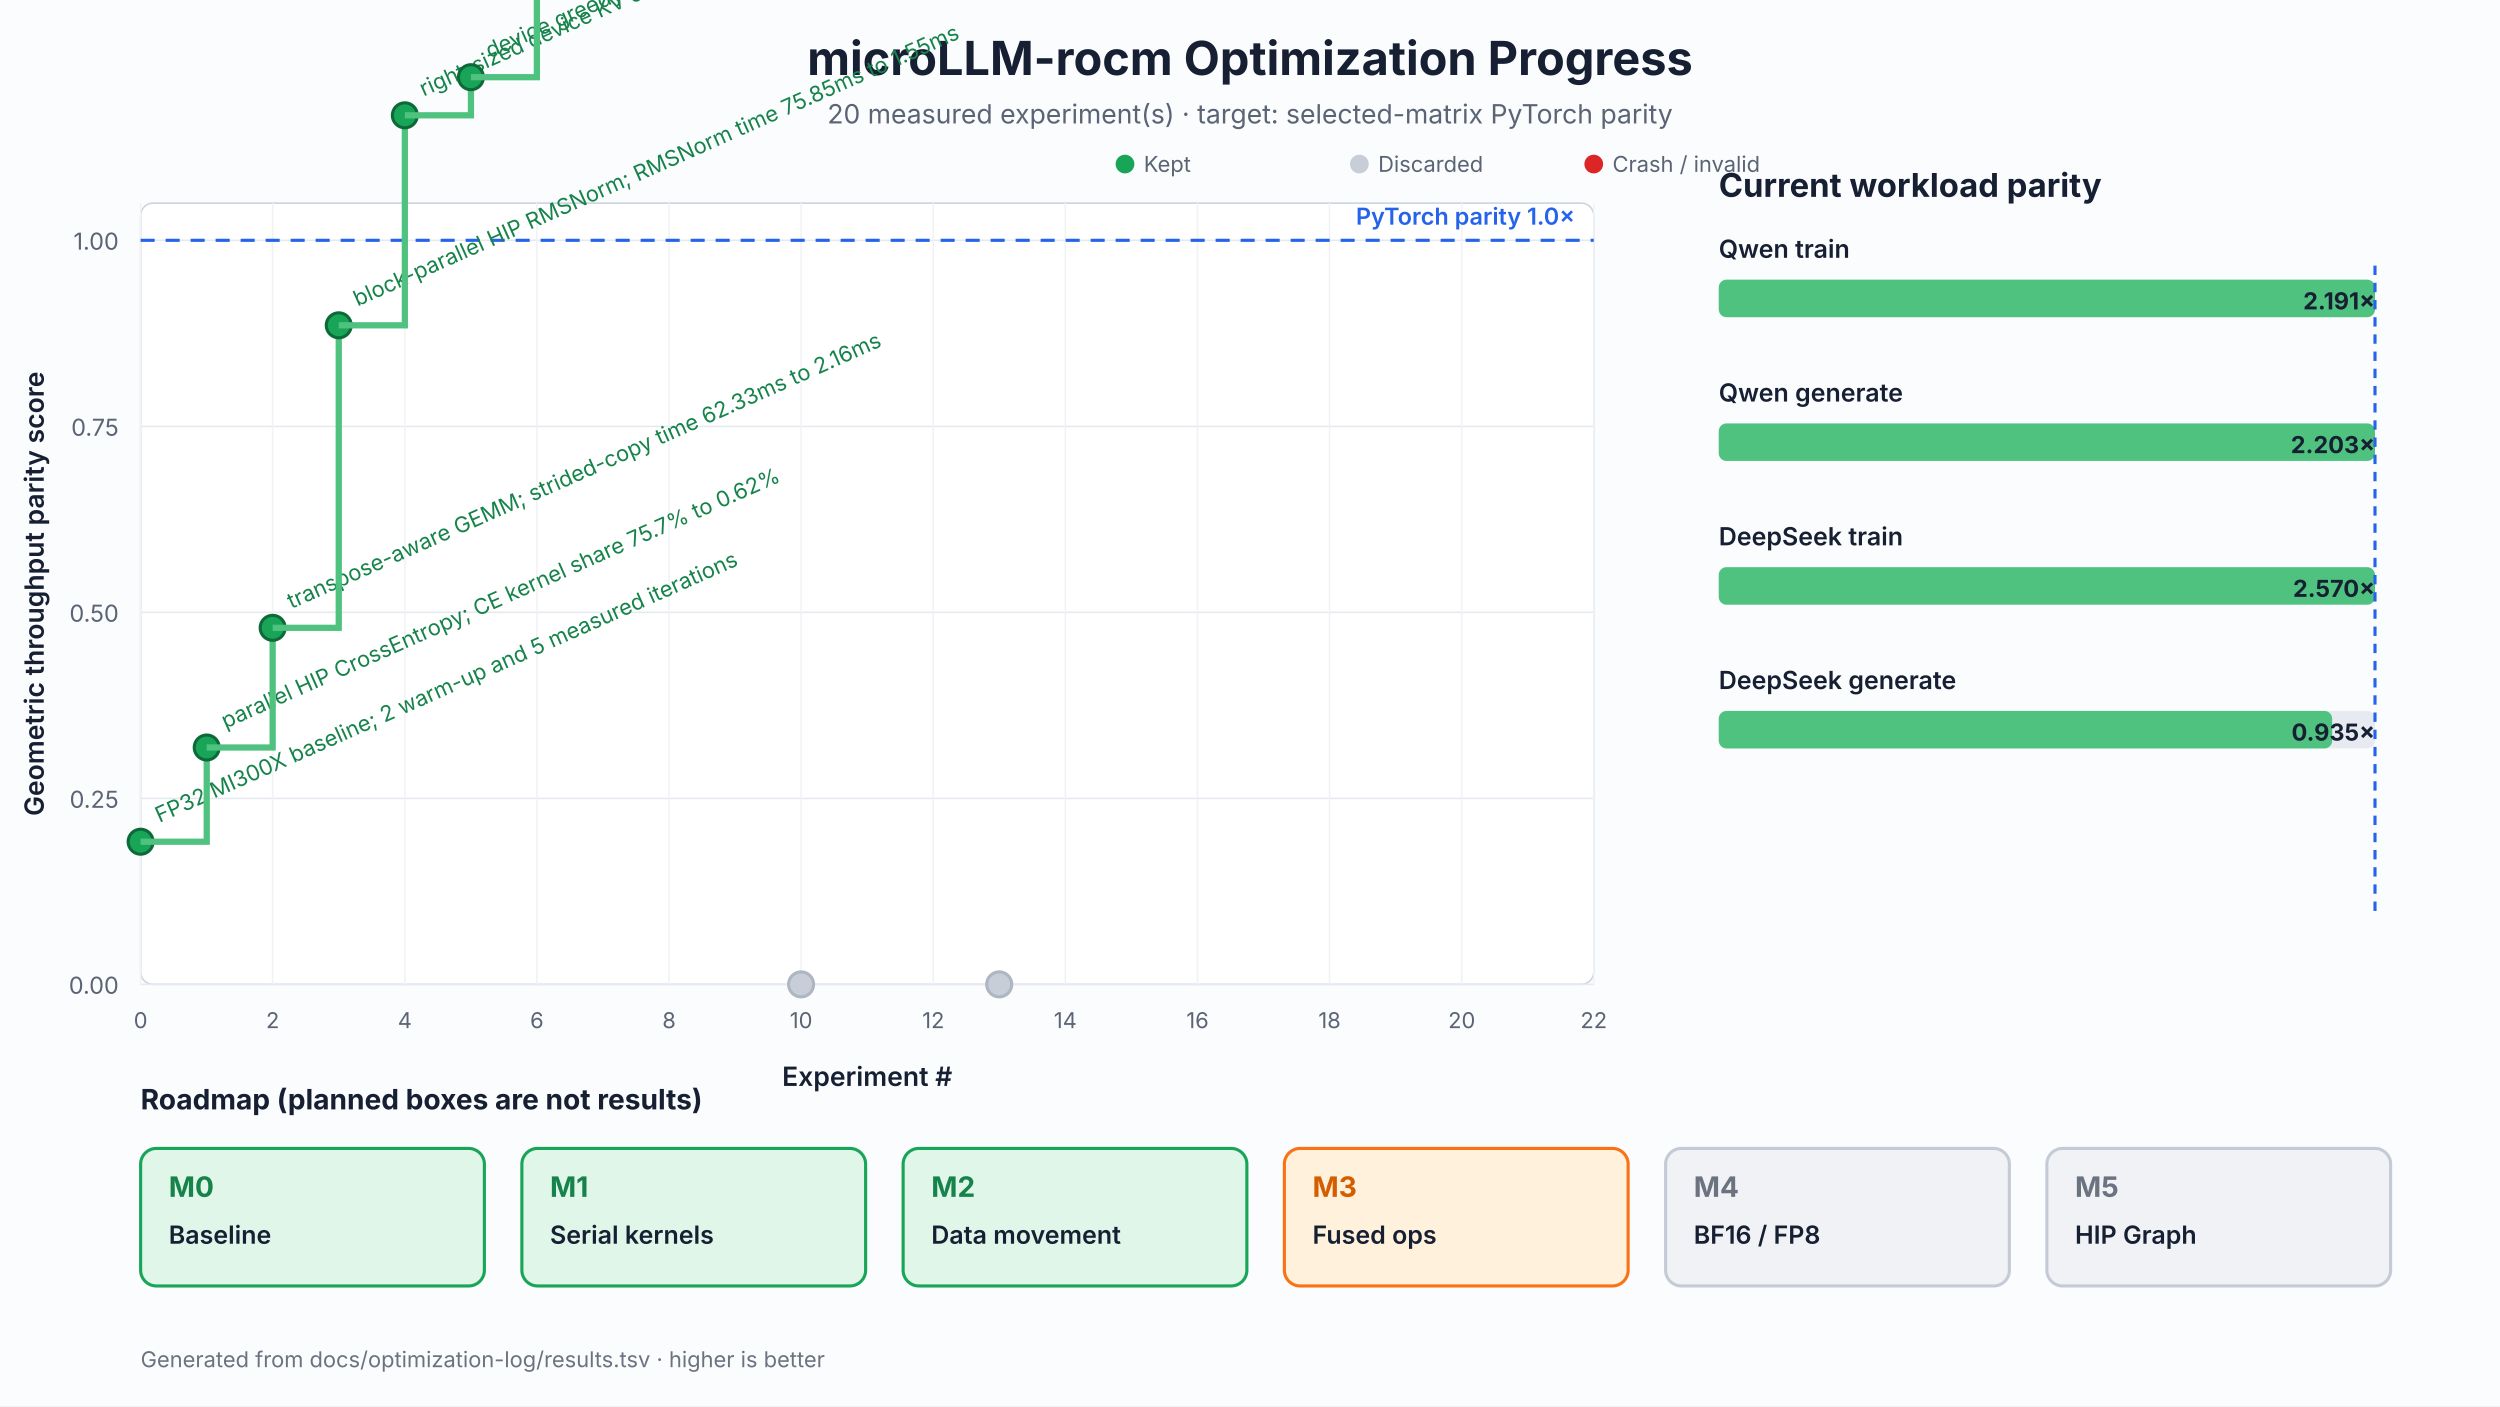
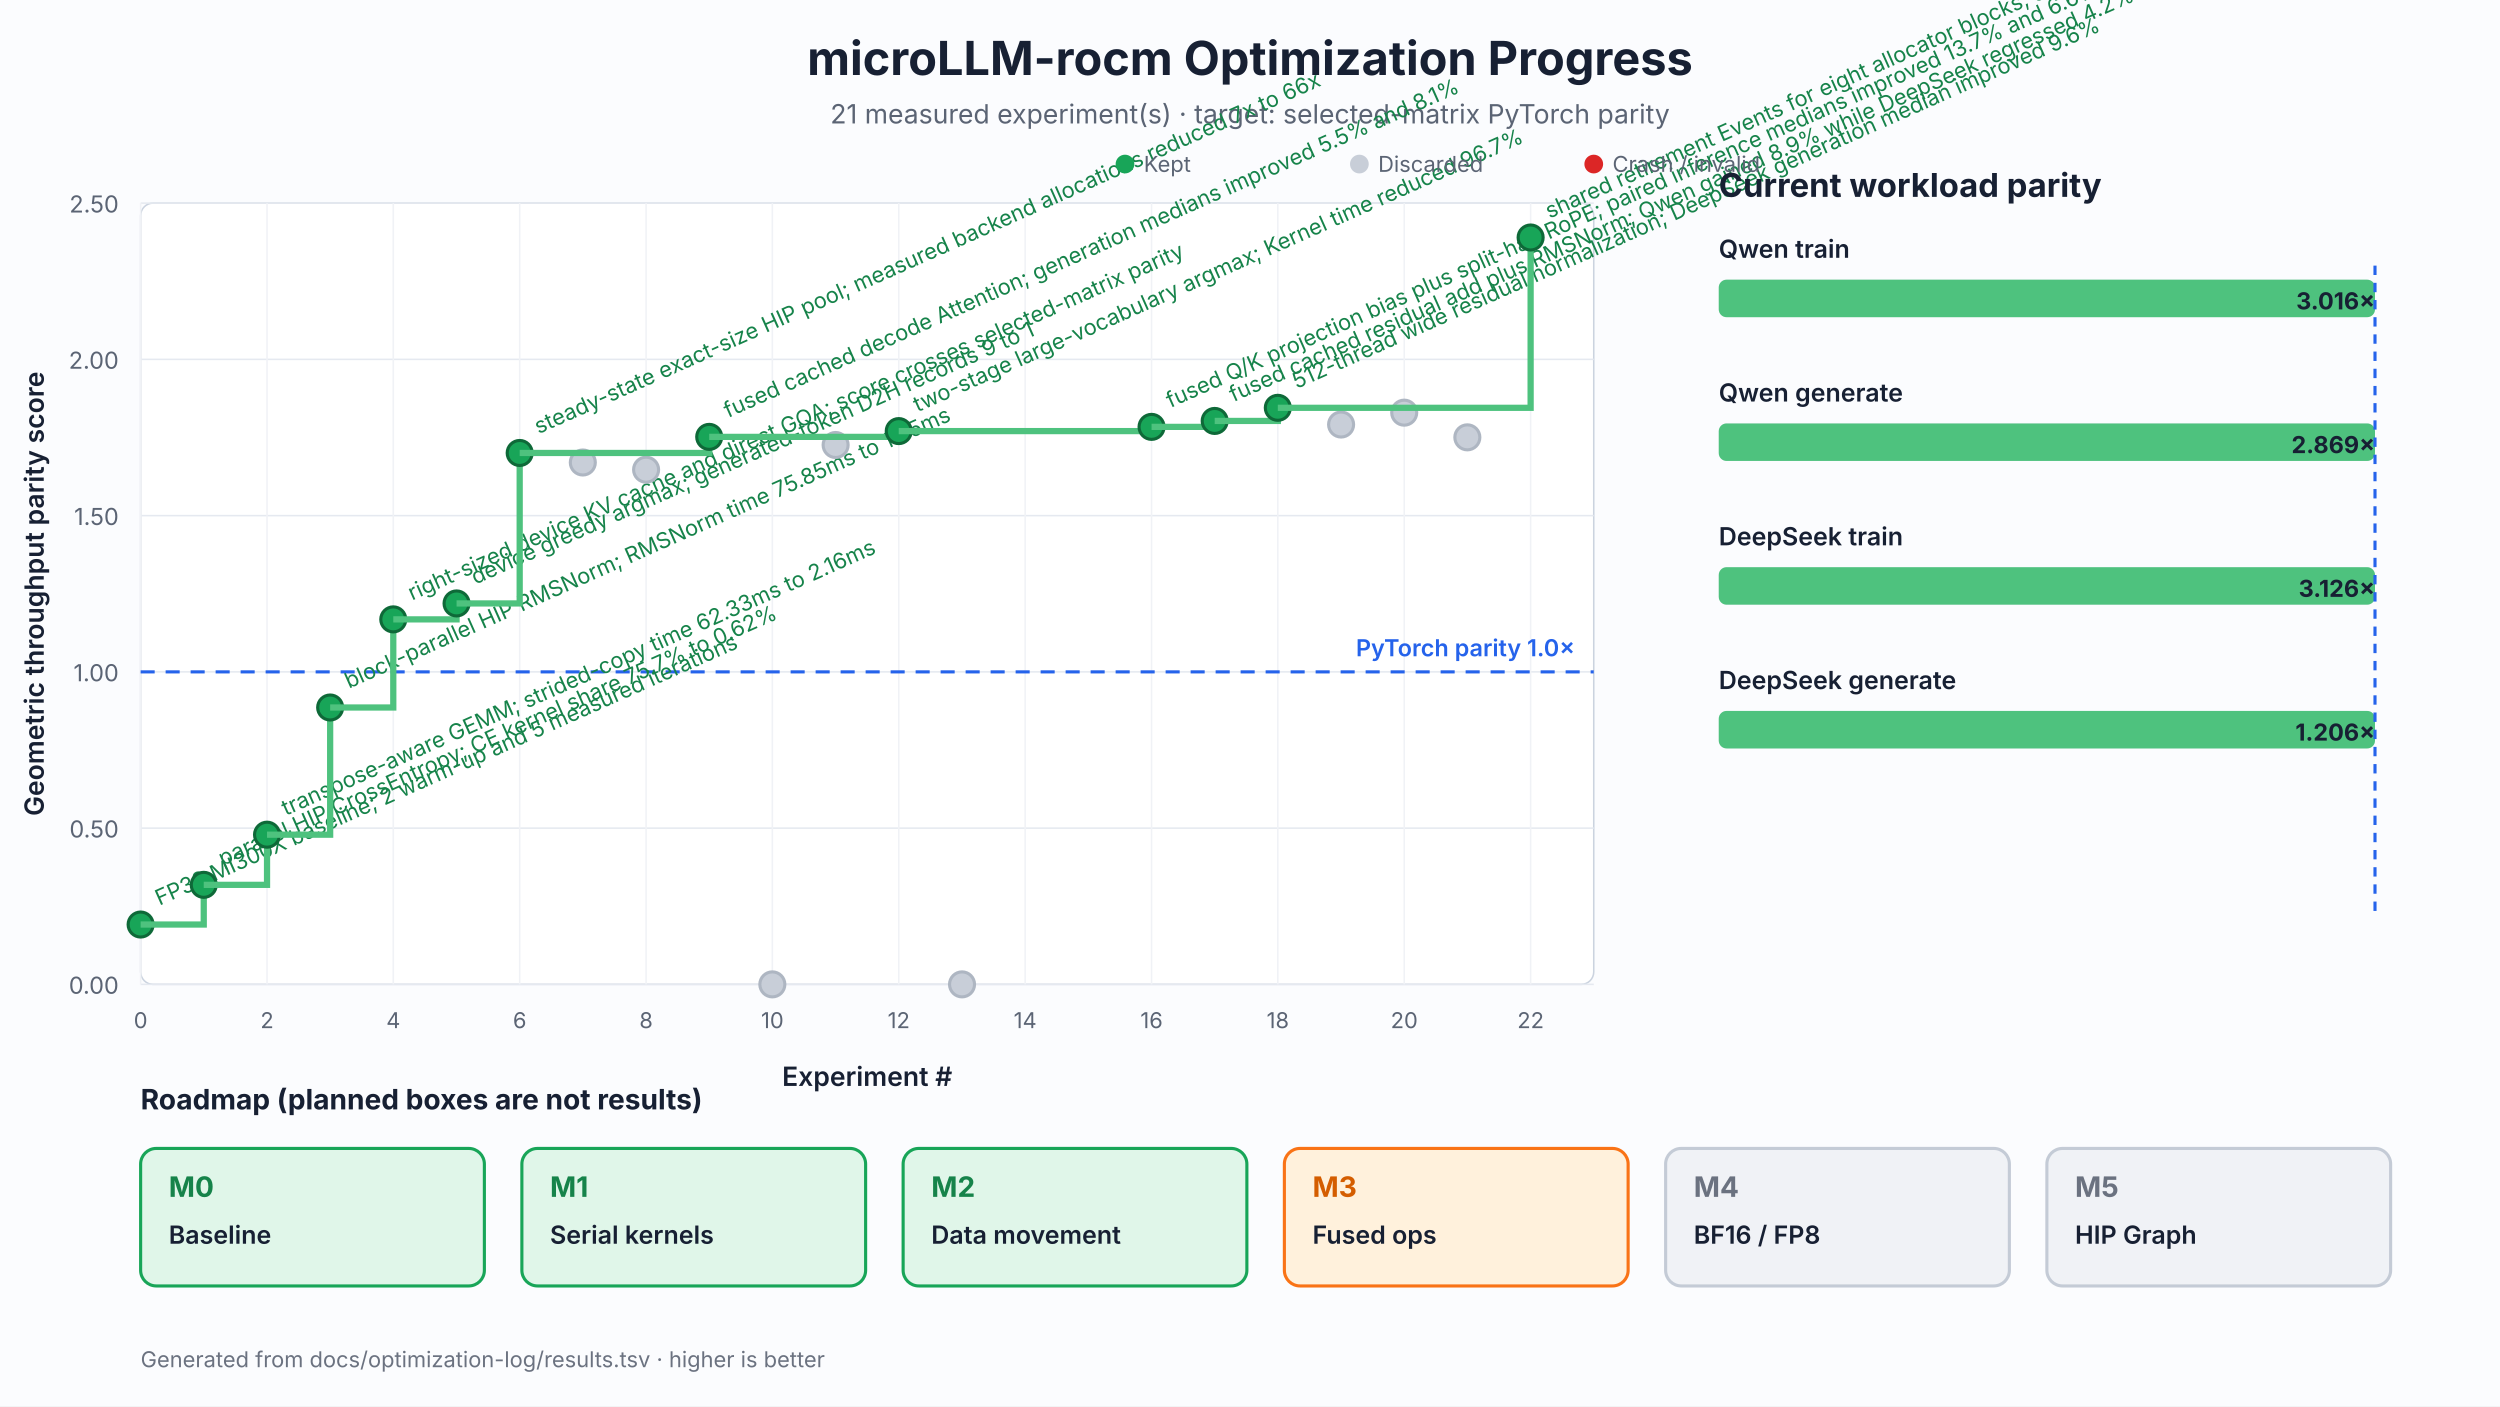
<svg xmlns="http://www.w3.org/2000/svg" width="1600" height="900" viewBox="0 0 1600 900">
  <rect width="100%" height="100%" fill="#fbfcfe" />
  <text x="800.0" y="48.0" font-family="Inter,Arial,sans-serif" font-size="30" fill="#172033" text-anchor="middle" font-weight="700">microLLM-rocm Optimization Progress</text>
-   <text x="800.0" y="79.0" font-family="Inter,Arial,sans-serif" font-size="17" fill="#5b6474" text-anchor="middle" font-weight="400">20 measured experiment(s) · target: selected-matrix PyTorch parity</text>
+   <text x="800.0" y="79.0" font-family="Inter,Arial,sans-serif" font-size="17" fill="#5b6474" text-anchor="middle" font-weight="400">21 measured experiment(s) · target: selected-matrix PyTorch parity</text>
  <rect x="90" y="130" width="930" height="500" fill="#ffffff" stroke="#cbd3df" rx="8" />
  <line x1="90" y1="630.0" x2="1020" y2="630.0" stroke="#e5e9f0" />
  <text x="76.0" y="636.0" font-family="Inter,Arial,sans-serif" font-size="15" fill="#5b6474" text-anchor="end" font-weight="400">0.00</text>
-   <line x1="90" y1="511.0" x2="1020" y2="511.0" stroke="#e5e9f0" />
-   <text x="76.0" y="517.0" font-family="Inter,Arial,sans-serif" font-size="15" fill="#5b6474" text-anchor="end" font-weight="400">0.25</text>
-   <line x1="90" y1="391.9" x2="1020" y2="391.9" stroke="#e5e9f0" />
-   <text x="76.0" y="397.9" font-family="Inter,Arial,sans-serif" font-size="15" fill="#5b6474" text-anchor="end" font-weight="400">0.50</text>
-   <line x1="90" y1="272.9" x2="1020" y2="272.9" stroke="#e5e9f0" />
-   <text x="76.0" y="278.9" font-family="Inter,Arial,sans-serif" font-size="15" fill="#5b6474" text-anchor="end" font-weight="400">0.75</text>
-   <line x1="90" y1="153.8" x2="1020" y2="153.8" stroke="#e5e9f0" />
-   <text x="76.0" y="159.8" font-family="Inter,Arial,sans-serif" font-size="15" fill="#5b6474" text-anchor="end" font-weight="400">1.00</text>
+   <line x1="90" y1="530.0" x2="1020" y2="530.0" stroke="#e5e9f0" />
+   <text x="76.0" y="536.0" font-family="Inter,Arial,sans-serif" font-size="15" fill="#5b6474" text-anchor="end" font-weight="400">0.50</text>
+   <line x1="90" y1="430.0" x2="1020" y2="430.0" stroke="#e5e9f0" />
+   <text x="76.0" y="436.0" font-family="Inter,Arial,sans-serif" font-size="15" fill="#5b6474" text-anchor="end" font-weight="400">1.00</text>
+   <line x1="90" y1="330.0" x2="1020" y2="330.0" stroke="#e5e9f0" />
+   <text x="76.0" y="336.0" font-family="Inter,Arial,sans-serif" font-size="15" fill="#5b6474" text-anchor="end" font-weight="400">1.50</text>
+   <line x1="90" y1="230.0" x2="1020" y2="230.0" stroke="#e5e9f0" />
+   <text x="76.0" y="236.0" font-family="Inter,Arial,sans-serif" font-size="15" fill="#5b6474" text-anchor="end" font-weight="400">2.00</text>
+   <line x1="90" y1="130.0" x2="1020" y2="130.0" stroke="#e5e9f0" />
+   <text x="76.0" y="136.0" font-family="Inter,Arial,sans-serif" font-size="15" fill="#5b6474" text-anchor="end" font-weight="400">2.50</text>
  <line x1="90.0" y1="130" x2="90.0" y2="630" stroke="#f0f2f6" />
  <text x="90.0" y="658.0" font-family="Inter,Arial,sans-serif" font-size="14" fill="#5b6474" text-anchor="middle" font-weight="400">0</text>
-   <line x1="174.5" y1="130" x2="174.5" y2="630" stroke="#f0f2f6" />
-   <text x="174.5" y="658.0" font-family="Inter,Arial,sans-serif" font-size="14" fill="#5b6474" text-anchor="middle" font-weight="400">2</text>
-   <line x1="259.1" y1="130" x2="259.1" y2="630" stroke="#f0f2f6" />
-   <text x="259.1" y="658.0" font-family="Inter,Arial,sans-serif" font-size="14" fill="#5b6474" text-anchor="middle" font-weight="400">4</text>
-   <line x1="343.6" y1="130" x2="343.6" y2="630" stroke="#f0f2f6" />
-   <text x="343.6" y="658.0" font-family="Inter,Arial,sans-serif" font-size="14" fill="#5b6474" text-anchor="middle" font-weight="400">6</text>
-   <line x1="428.2" y1="130" x2="428.2" y2="630" stroke="#f0f2f6" />
-   <text x="428.2" y="658.0" font-family="Inter,Arial,sans-serif" font-size="14" fill="#5b6474" text-anchor="middle" font-weight="400">8</text>
-   <line x1="512.7" y1="130" x2="512.7" y2="630" stroke="#f0f2f6" />
-   <text x="512.7" y="658.0" font-family="Inter,Arial,sans-serif" font-size="14" fill="#5b6474" text-anchor="middle" font-weight="400">10</text>
-   <line x1="597.3" y1="130" x2="597.3" y2="630" stroke="#f0f2f6" />
-   <text x="597.3" y="658.0" font-family="Inter,Arial,sans-serif" font-size="14" fill="#5b6474" text-anchor="middle" font-weight="400">12</text>
-   <line x1="681.8" y1="130" x2="681.8" y2="630" stroke="#f0f2f6" />
-   <text x="681.8" y="658.0" font-family="Inter,Arial,sans-serif" font-size="14" fill="#5b6474" text-anchor="middle" font-weight="400">14</text>
-   <line x1="766.4" y1="130" x2="766.4" y2="630" stroke="#f0f2f6" />
-   <text x="766.4" y="658.0" font-family="Inter,Arial,sans-serif" font-size="14" fill="#5b6474" text-anchor="middle" font-weight="400">16</text>
-   <line x1="850.9" y1="130" x2="850.9" y2="630" stroke="#f0f2f6" />
-   <text x="850.9" y="658.0" font-family="Inter,Arial,sans-serif" font-size="14" fill="#5b6474" text-anchor="middle" font-weight="400">18</text>
-   <line x1="935.5" y1="130" x2="935.5" y2="630" stroke="#f0f2f6" />
-   <text x="935.5" y="658.0" font-family="Inter,Arial,sans-serif" font-size="14" fill="#5b6474" text-anchor="middle" font-weight="400">20</text>
-   <line x1="1020.0" y1="130" x2="1020.0" y2="630" stroke="#f0f2f6" />
-   <text x="1020.0" y="658.0" font-family="Inter,Arial,sans-serif" font-size="14" fill="#5b6474" text-anchor="middle" font-weight="400">22</text>
-   <line x1="90" y1="153.8" x2="1020" y2="153.8" stroke="#2563eb" stroke-width="2" stroke-dasharray="9 7" />
-   <text x="1008.0" y="143.8" font-family="Inter,Arial,sans-serif" font-size="15" fill="#2563eb" text-anchor="end" font-weight="600">PyTorch parity 1.0×</text>
-   <circle cx="90.0" cy="538.7" r="8" fill="#18a558" stroke="#0e6938" stroke-width="2" />
-   <text x="102.0" y="526.7" font-family="Inter,Arial,sans-serif" font-size="14" fill="#16834a" text-anchor="start" font-weight="400" transform="rotate(-24 102.0 526.7)">FP32 MI300X baseline; 2 warm-up and 5 measured iterations</text>
-   <path d="M 90.0 538.7 H 132.3 V 478.4" fill="none" stroke="#4ec27e" stroke-width="4" />
-   <circle cx="132.3" cy="478.4" r="8" fill="#18a558" stroke="#0e6938" stroke-width="2" />
-   <text x="144.3" y="466.4" font-family="Inter,Arial,sans-serif" font-size="14" fill="#16834a" text-anchor="start" font-weight="400" transform="rotate(-24 144.3 466.4)">parallel HIP CrossEntropy; CE kernel share 75.7% to 0.62%</text>
-   <path d="M 132.3 478.4 H 174.5 V 401.8" fill="none" stroke="#4ec27e" stroke-width="4" />
-   <circle cx="174.5" cy="401.8" r="8" fill="#18a558" stroke="#0e6938" stroke-width="2" />
-   <text x="186.5" y="389.8" font-family="Inter,Arial,sans-serif" font-size="14" fill="#16834a" text-anchor="start" font-weight="400" transform="rotate(-24 186.5 389.8)">transpose-aware GEMM; strided-copy time 62.33ms to 2.16ms</text>
-   <path d="M 174.5 401.8 H 216.8 V 208.2" fill="none" stroke="#4ec27e" stroke-width="4" />
-   <circle cx="216.8" cy="208.2" r="8" fill="#18a558" stroke="#0e6938" stroke-width="2" />
-   <text x="228.8" y="196.2" font-family="Inter,Arial,sans-serif" font-size="14" fill="#16834a" text-anchor="start" font-weight="400" transform="rotate(-24 228.8 196.2)">block-parallel HIP RMSNorm; RMSNorm time 75.85ms to 1.55ms</text>
-   <path d="M 216.8 208.2 H 259.1 V 73.8" fill="none" stroke="#4ec27e" stroke-width="4" />
-   <circle cx="259.1" cy="73.8" r="8" fill="#18a558" stroke="#0e6938" stroke-width="2" />
-   <text x="271.1" y="61.8" font-family="Inter,Arial,sans-serif" font-size="14" fill="#16834a" text-anchor="start" font-weight="400" transform="rotate(-24 271.1 61.8)">right-sized device KV cache and direct GQA; score crosses selected-matrix parity</text>
-   <path d="M 259.1 73.8 H 301.4 V 49.4" fill="none" stroke="#4ec27e" stroke-width="4" />
-   <circle cx="301.4" cy="49.4" r="8" fill="#18a558" stroke="#0e6938" stroke-width="2" />
-   <text x="313.4" y="37.4" font-family="Inter,Arial,sans-serif" font-size="14" fill="#16834a" text-anchor="start" font-weight="400" transform="rotate(-24 313.4 37.4)">device greedy argmax; generated-token D2H records 9 to 1</text>
-   <path d="M 301.4 49.4 H 343.6 V -179.8" fill="none" stroke="#4ec27e" stroke-width="4" />
-   <circle cx="343.6" cy="-179.8" r="8" fill="#18a558" stroke="#0e6938" stroke-width="2" />
-   <text x="355.6" y="-191.8" font-family="Inter,Arial,sans-serif" font-size="14" fill="#16834a" text-anchor="start" font-weight="400" transform="rotate(-24 355.6 -191.8)">steady-state exact-size HIP pool; measured backend allocations reduced 7x to 66x</text>
-   <circle cx="385.9" cy="-165.1" r="8" fill="#c8ced8" stroke="#aeb6c2" stroke-width="2" />
-   <circle cx="428.2" cy="-154.2" r="8" fill="#c8ced8" stroke="#aeb6c2" stroke-width="2" />
-   <path d="M 343.6 -179.8 H 470.5 V -204.4" fill="none" stroke="#4ec27e" stroke-width="4" />
-   <circle cx="470.5" cy="-204.4" r="8" fill="#18a558" stroke="#0e6938" stroke-width="2" />
-   <text x="482.5" y="-216.4" font-family="Inter,Arial,sans-serif" font-size="14" fill="#16834a" text-anchor="start" font-weight="400" transform="rotate(-24 482.5 -216.4)">fused cached decode Attention; generation medians improved 5.5% and 8.1%</text>
-   <circle cx="512.7" cy="630.0" r="8" fill="#c8ced8" stroke="#aeb6c2" stroke-width="2" />
-   <circle cx="555.0" cy="-191.9" r="8" fill="#c8ced8" stroke="#aeb6c2" stroke-width="2" />
-   <path d="M 470.5 -204.4 H 597.3 V -213.1" fill="none" stroke="#4ec27e" stroke-width="4" />
-   <circle cx="597.3" cy="-213.1" r="8" fill="#18a558" stroke="#0e6938" stroke-width="2" />
-   <text x="609.3" y="-225.1" font-family="Inter,Arial,sans-serif" font-size="14" fill="#16834a" text-anchor="start" font-weight="400" transform="rotate(-24 609.3 -225.1)">two-stage large-vocabulary argmax; Kernel time reduced 96.7%</text>
-   <circle cx="639.5" cy="630.0" r="8" fill="#c8ced8" stroke="#aeb6c2" stroke-width="2" />
-   <path d="M 597.3 -213.1 H 766.4 V -219.6" fill="none" stroke="#4ec27e" stroke-width="4" />
-   <circle cx="766.4" cy="-219.6" r="8" fill="#18a558" stroke="#0e6938" stroke-width="2" />
-   <text x="778.4" y="-231.6" font-family="Inter,Arial,sans-serif" font-size="14" fill="#16834a" text-anchor="start" font-weight="400" transform="rotate(-24 778.4 -231.6)">fused Q/K projection bias plus split-half RoPE; paired inference medians improved 13.7% and 6.6%</text>
-   <path d="M 766.4 -219.6 H 808.6 V -228.7" fill="none" stroke="#4ec27e" stroke-width="4" />
-   <circle cx="808.6" cy="-228.7" r="8" fill="#18a558" stroke="#0e6938" stroke-width="2" />
-   <text x="820.6" y="-240.7" font-family="Inter,Arial,sans-serif" font-size="14" fill="#16834a" text-anchor="start" font-weight="400" transform="rotate(-24 820.6 -240.7)">fused cached residual add plus RMSNorm; Qwen gained 8.9% while DeepSeek regressed 4.2%</text>
-   <path d="M 808.6 -228.7 H 850.9 V -248.7" fill="none" stroke="#4ec27e" stroke-width="4" />
-   <circle cx="850.9" cy="-248.7" r="8" fill="#18a558" stroke="#0e6938" stroke-width="2" />
-   <text x="862.9" y="-260.7" font-family="Inter,Arial,sans-serif" font-size="14" fill="#16834a" text-anchor="start" font-weight="400" transform="rotate(-24 862.9 -260.7)">512-thread wide residual normalization; DeepSeek generation median improved 9.6%</text>
-   <circle cx="893.2" cy="-223.0" r="8" fill="#c8ced8" stroke="#aeb6c2" stroke-width="2" />
-   <circle cx="935.5" cy="-241.3" r="8" fill="#c8ced8" stroke="#aeb6c2" stroke-width="2" />
-   <circle cx="977.7" cy="-203.5" r="8" fill="#c8ced8" stroke="#aeb6c2" stroke-width="2" />
+   <line x1="170.9" y1="130" x2="170.9" y2="630" stroke="#f0f2f6" />
+   <text x="170.9" y="658.0" font-family="Inter,Arial,sans-serif" font-size="14" fill="#5b6474" text-anchor="middle" font-weight="400">2</text>
+   <line x1="251.7" y1="130" x2="251.7" y2="630" stroke="#f0f2f6" />
+   <text x="251.7" y="658.0" font-family="Inter,Arial,sans-serif" font-size="14" fill="#5b6474" text-anchor="middle" font-weight="400">4</text>
+   <line x1="332.6" y1="130" x2="332.6" y2="630" stroke="#f0f2f6" />
+   <text x="332.6" y="658.0" font-family="Inter,Arial,sans-serif" font-size="14" fill="#5b6474" text-anchor="middle" font-weight="400">6</text>
+   <line x1="413.5" y1="130" x2="413.5" y2="630" stroke="#f0f2f6" />
+   <text x="413.5" y="658.0" font-family="Inter,Arial,sans-serif" font-size="14" fill="#5b6474" text-anchor="middle" font-weight="400">8</text>
+   <line x1="494.3" y1="130" x2="494.3" y2="630" stroke="#f0f2f6" />
+   <text x="494.3" y="658.0" font-family="Inter,Arial,sans-serif" font-size="14" fill="#5b6474" text-anchor="middle" font-weight="400">10</text>
+   <line x1="575.2" y1="130" x2="575.2" y2="630" stroke="#f0f2f6" />
+   <text x="575.2" y="658.0" font-family="Inter,Arial,sans-serif" font-size="14" fill="#5b6474" text-anchor="middle" font-weight="400">12</text>
+   <line x1="656.1" y1="130" x2="656.1" y2="630" stroke="#f0f2f6" />
+   <text x="656.1" y="658.0" font-family="Inter,Arial,sans-serif" font-size="14" fill="#5b6474" text-anchor="middle" font-weight="400">14</text>
+   <line x1="737.0" y1="130" x2="737.0" y2="630" stroke="#f0f2f6" />
+   <text x="737.0" y="658.0" font-family="Inter,Arial,sans-serif" font-size="14" fill="#5b6474" text-anchor="middle" font-weight="400">16</text>
+   <line x1="817.8" y1="130" x2="817.8" y2="630" stroke="#f0f2f6" />
+   <text x="817.8" y="658.0" font-family="Inter,Arial,sans-serif" font-size="14" fill="#5b6474" text-anchor="middle" font-weight="400">18</text>
+   <line x1="898.7" y1="130" x2="898.7" y2="630" stroke="#f0f2f6" />
+   <text x="898.7" y="658.0" font-family="Inter,Arial,sans-serif" font-size="14" fill="#5b6474" text-anchor="middle" font-weight="400">20</text>
+   <line x1="979.6" y1="130" x2="979.6" y2="630" stroke="#f0f2f6" />
+   <text x="979.6" y="658.0" font-family="Inter,Arial,sans-serif" font-size="14" fill="#5b6474" text-anchor="middle" font-weight="400">22</text>
+   <line x1="90" y1="430.0" x2="1020" y2="430.0" stroke="#2563eb" stroke-width="2" stroke-dasharray="9 7" />
+   <text x="1008.0" y="420.0" font-family="Inter,Arial,sans-serif" font-size="15" fill="#2563eb" text-anchor="end" font-weight="600">PyTorch parity 1.0×</text>
+   <circle cx="90.0" cy="591.7" r="8" fill="#18a558" stroke="#0e6938" stroke-width="2" />
+   <text x="102.0" y="579.7" font-family="Inter,Arial,sans-serif" font-size="14" fill="#16834a" text-anchor="start" font-weight="400" transform="rotate(-24 102.0 579.7)">FP32 MI300X baseline; 2 warm-up and 5 measured iterations</text>
+   <path d="M 90.0 591.7 H 130.4 V 566.3" fill="none" stroke="#4ec27e" stroke-width="4" />
+   <circle cx="130.4" cy="566.3" r="8" fill="#18a558" stroke="#0e6938" stroke-width="2" />
+   <text x="142.4" y="554.3" font-family="Inter,Arial,sans-serif" font-size="14" fill="#16834a" text-anchor="start" font-weight="400" transform="rotate(-24 142.4 554.3)">parallel HIP CrossEntropy; CE kernel share 75.7% to 0.62%</text>
+   <path d="M 130.4 566.3 H 170.9 V 534.2" fill="none" stroke="#4ec27e" stroke-width="4" />
+   <circle cx="170.9" cy="534.2" r="8" fill="#18a558" stroke="#0e6938" stroke-width="2" />
+   <text x="182.9" y="522.2" font-family="Inter,Arial,sans-serif" font-size="14" fill="#16834a" text-anchor="start" font-weight="400" transform="rotate(-24 182.9 522.2)">transpose-aware GEMM; strided-copy time 62.33ms to 2.16ms</text>
+   <path d="M 170.9 534.2 H 211.3 V 452.8" fill="none" stroke="#4ec27e" stroke-width="4" />
+   <circle cx="211.3" cy="452.8" r="8" fill="#18a558" stroke="#0e6938" stroke-width="2" />
+   <text x="223.3" y="440.8" font-family="Inter,Arial,sans-serif" font-size="14" fill="#16834a" text-anchor="start" font-weight="400" transform="rotate(-24 223.3 440.8)">block-parallel HIP RMSNorm; RMSNorm time 75.85ms to 1.55ms</text>
+   <path d="M 211.3 452.8 H 251.7 V 396.4" fill="none" stroke="#4ec27e" stroke-width="4" />
+   <circle cx="251.7" cy="396.4" r="8" fill="#18a558" stroke="#0e6938" stroke-width="2" />
+   <text x="263.7" y="384.4" font-family="Inter,Arial,sans-serif" font-size="14" fill="#16834a" text-anchor="start" font-weight="400" transform="rotate(-24 263.7 384.4)">right-sized device KV cache and direct GQA; score crosses selected-matrix parity</text>
+   <path d="M 251.7 396.4 H 292.2 V 386.2" fill="none" stroke="#4ec27e" stroke-width="4" />
+   <circle cx="292.2" cy="386.2" r="8" fill="#18a558" stroke="#0e6938" stroke-width="2" />
+   <text x="304.2" y="374.2" font-family="Inter,Arial,sans-serif" font-size="14" fill="#16834a" text-anchor="start" font-weight="400" transform="rotate(-24 304.2 374.2)">device greedy argmax; generated-token D2H records 9 to 1</text>
+   <path d="M 292.2 386.2 H 332.6 V 289.9" fill="none" stroke="#4ec27e" stroke-width="4" />
+   <circle cx="332.6" cy="289.9" r="8" fill="#18a558" stroke="#0e6938" stroke-width="2" />
+   <text x="344.6" y="277.9" font-family="Inter,Arial,sans-serif" font-size="14" fill="#16834a" text-anchor="start" font-weight="400" transform="rotate(-24 344.6 277.9)">steady-state exact-size HIP pool; measured backend allocations reduced 7x to 66x</text>
+   <circle cx="373.0" cy="296.0" r="8" fill="#c8ced8" stroke="#aeb6c2" stroke-width="2" />
+   <circle cx="413.5" cy="300.6" r="8" fill="#c8ced8" stroke="#aeb6c2" stroke-width="2" />
+   <path d="M 332.6 289.9 H 453.9 V 279.6" fill="none" stroke="#4ec27e" stroke-width="4" />
+   <circle cx="453.9" cy="279.6" r="8" fill="#18a558" stroke="#0e6938" stroke-width="2" />
+   <text x="465.9" y="267.6" font-family="Inter,Arial,sans-serif" font-size="14" fill="#16834a" text-anchor="start" font-weight="400" transform="rotate(-24 465.9 267.6)">fused cached decode Attention; generation medians improved 5.5% and 8.1%</text>
+   <circle cx="494.3" cy="630.0" r="8" fill="#c8ced8" stroke="#aeb6c2" stroke-width="2" />
+   <circle cx="534.8" cy="284.8" r="8" fill="#c8ced8" stroke="#aeb6c2" stroke-width="2" />
+   <path d="M 453.9 279.6 H 575.2 V 275.9" fill="none" stroke="#4ec27e" stroke-width="4" />
+   <circle cx="575.2" cy="275.9" r="8" fill="#18a558" stroke="#0e6938" stroke-width="2" />
+   <text x="587.2" y="263.9" font-family="Inter,Arial,sans-serif" font-size="14" fill="#16834a" text-anchor="start" font-weight="400" transform="rotate(-24 587.2 263.9)">two-stage large-vocabulary argmax; Kernel time reduced 96.7%</text>
+   <circle cx="615.7" cy="630.0" r="8" fill="#c8ced8" stroke="#aeb6c2" stroke-width="2" />
+   <path d="M 575.2 275.9 H 737.0 V 273.2" fill="none" stroke="#4ec27e" stroke-width="4" />
+   <circle cx="737.0" cy="273.2" r="8" fill="#18a558" stroke="#0e6938" stroke-width="2" />
+   <text x="749.0" y="261.2" font-family="Inter,Arial,sans-serif" font-size="14" fill="#16834a" text-anchor="start" font-weight="400" transform="rotate(-24 749.0 261.2)">fused Q/K projection bias plus split-half RoPE; paired inference medians improved 13.7% and 6.6%</text>
+   <path d="M 737.0 273.2 H 777.4 V 269.4" fill="none" stroke="#4ec27e" stroke-width="4" />
+   <circle cx="777.4" cy="269.4" r="8" fill="#18a558" stroke="#0e6938" stroke-width="2" />
+   <text x="789.4" y="257.4" font-family="Inter,Arial,sans-serif" font-size="14" fill="#16834a" text-anchor="start" font-weight="400" transform="rotate(-24 789.4 257.4)">fused cached residual add plus RMSNorm; Qwen gained 8.9% while DeepSeek regressed 4.2%</text>
+   <path d="M 777.4 269.4 H 817.8 V 261.0" fill="none" stroke="#4ec27e" stroke-width="4" />
+   <circle cx="817.8" cy="261.0" r="8" fill="#18a558" stroke="#0e6938" stroke-width="2" />
+   <text x="829.8" y="249.0" font-family="Inter,Arial,sans-serif" font-size="14" fill="#16834a" text-anchor="start" font-weight="400" transform="rotate(-24 829.8 249.0)">512-thread wide residual normalization; DeepSeek generation median improved 9.6%</text>
+   <circle cx="858.3" cy="271.7" r="8" fill="#c8ced8" stroke="#aeb6c2" stroke-width="2" />
+   <circle cx="898.7" cy="264.1" r="8" fill="#c8ced8" stroke="#aeb6c2" stroke-width="2" />
+   <circle cx="939.1" cy="279.9" r="8" fill="#c8ced8" stroke="#aeb6c2" stroke-width="2" />
+   <path d="M 817.8 261.0 H 979.6 V 152.0" fill="none" stroke="#4ec27e" stroke-width="4" />
+   <circle cx="979.6" cy="152.0" r="8" fill="#18a558" stroke="#0e6938" stroke-width="2" />
+   <text x="991.6" y="140.0" font-family="Inter,Arial,sans-serif" font-size="14" fill="#16834a" text-anchor="start" font-weight="400" transform="rotate(-24 991.6 140.0)">shared retirement Events for eight allocator blocks; all four workload medians improved</text>
  <text x="555.0" y="695.0" font-family="Inter,Arial,sans-serif" font-size="17" fill="#172033" text-anchor="middle" font-weight="600">Experiment #</text>
  <text x="28.0" y="380.0" font-family="Inter,Arial,sans-serif" font-size="17" fill="#172033" text-anchor="middle" font-weight="600" transform="rotate(-90 28.0 380.0)">Geometric throughput parity score</text>
  <circle cx="720" cy="105" r="6" fill="#18a558" />
  <text x="732.0" y="110.0" font-family="Inter,Arial,sans-serif" font-size="14" fill="#5b6474" text-anchor="start" font-weight="400">Kept</text>
  <circle cx="870" cy="105" r="6" fill="#c8ced8" />
  <text x="882.0" y="110.0" font-family="Inter,Arial,sans-serif" font-size="14" fill="#5b6474" text-anchor="start" font-weight="400">Discarded</text>
  <circle cx="1020" cy="105" r="6" fill="#dc2626" />
  <text x="1032.0" y="110.0" font-family="Inter,Arial,sans-serif" font-size="14" fill="#5b6474" text-anchor="start" font-weight="400">Crash / invalid</text>
  <text x="1100.0" y="126.0" font-family="Inter,Arial,sans-serif" font-size="21" fill="#172033" text-anchor="start" font-weight="700">Current workload parity</text>
  <text x="1100.0" y="165.0" font-family="Inter,Arial,sans-serif" font-size="16" fill="#172033" text-anchor="start" font-weight="600">Qwen train</text>
  <rect x="1100" y="179" width="420" height="24" rx="5" fill="#e7ebf1" />
  <rect x="1100" y="179" width="420.0" height="24" rx="5" fill="#4ec27e" />
-   <text x="1520.0" y="198.0" font-family="Inter,Arial,sans-serif" font-size="15" fill="#172033" text-anchor="end" font-weight="700">2.191×</text>
+   <text x="1520.0" y="198.0" font-family="Inter,Arial,sans-serif" font-size="15" fill="#172033" text-anchor="end" font-weight="700">3.016×</text>
  <text x="1100.0" y="257.0" font-family="Inter,Arial,sans-serif" font-size="16" fill="#172033" text-anchor="start" font-weight="600">Qwen generate</text>
  <rect x="1100" y="271" width="420" height="24" rx="5" fill="#e7ebf1" />
  <rect x="1100" y="271" width="420.0" height="24" rx="5" fill="#4ec27e" />
-   <text x="1520.0" y="290.0" font-family="Inter,Arial,sans-serif" font-size="15" fill="#172033" text-anchor="end" font-weight="700">2.203×</text>
+   <text x="1520.0" y="290.0" font-family="Inter,Arial,sans-serif" font-size="15" fill="#172033" text-anchor="end" font-weight="700">2.869×</text>
  <text x="1100.0" y="349.0" font-family="Inter,Arial,sans-serif" font-size="16" fill="#172033" text-anchor="start" font-weight="600">DeepSeek train</text>
  <rect x="1100" y="363" width="420" height="24" rx="5" fill="#e7ebf1" />
  <rect x="1100" y="363" width="420.0" height="24" rx="5" fill="#4ec27e" />
-   <text x="1520.0" y="382.0" font-family="Inter,Arial,sans-serif" font-size="15" fill="#172033" text-anchor="end" font-weight="700">2.570×</text>
+   <text x="1520.0" y="382.0" font-family="Inter,Arial,sans-serif" font-size="15" fill="#172033" text-anchor="end" font-weight="700">3.126×</text>
  <text x="1100.0" y="441.0" font-family="Inter,Arial,sans-serif" font-size="16" fill="#172033" text-anchor="start" font-weight="600">DeepSeek generate</text>
  <rect x="1100" y="455" width="420" height="24" rx="5" fill="#e7ebf1" />
-   <rect x="1100" y="455" width="392.6" height="24" rx="5" fill="#4ec27e" />
-   <text x="1520.0" y="474.0" font-family="Inter,Arial,sans-serif" font-size="15" fill="#172033" text-anchor="end" font-weight="700">0.935×</text>
+   <rect x="1100" y="455" width="420.0" height="24" rx="5" fill="#4ec27e" />
+   <text x="1520.0" y="474.0" font-family="Inter,Arial,sans-serif" font-size="15" fill="#172033" text-anchor="end" font-weight="700">1.206×</text>
  <line x1="1520" y1="170" x2="1520" y2="585" stroke="#2563eb" stroke-width="2" stroke-dasharray="6 5" />
  <text x="90.0" y="710.0" font-family="Inter,Arial,sans-serif" font-size="18" fill="#172033" text-anchor="start" font-weight="700">Roadmap (planned boxes are not results)</text>
  <rect x="90" y="735" width="220" height="88" rx="10" fill="#e0f6e9" stroke="#18a558" stroke-width="2" />
  <text x="108.0" y="766.0" font-family="Inter,Arial,sans-serif" font-size="18" fill="#16834a" text-anchor="start" font-weight="700">M0</text>
  <text x="108.0" y="796.0" font-family="Inter,Arial,sans-serif" font-size="16" fill="#172033" text-anchor="start" font-weight="600">Baseline</text>
  <rect x="334" y="735" width="220" height="88" rx="10" fill="#e0f6e9" stroke="#18a558" stroke-width="2" />
  <text x="352.0" y="766.0" font-family="Inter,Arial,sans-serif" font-size="18" fill="#16834a" text-anchor="start" font-weight="700">M1</text>
  <text x="352.0" y="796.0" font-family="Inter,Arial,sans-serif" font-size="16" fill="#172033" text-anchor="start" font-weight="600">Serial kernels</text>
  <rect x="578" y="735" width="220" height="88" rx="10" fill="#e0f6e9" stroke="#18a558" stroke-width="2" />
  <text x="596.0" y="766.0" font-family="Inter,Arial,sans-serif" font-size="18" fill="#16834a" text-anchor="start" font-weight="700">M2</text>
  <text x="596.0" y="796.0" font-family="Inter,Arial,sans-serif" font-size="16" fill="#172033" text-anchor="start" font-weight="600">Data movement</text>
  <rect x="822" y="735" width="220" height="88" rx="10" fill="#fff1dc" stroke="#f97316" stroke-width="2" />
  <text x="840.0" y="766.0" font-family="Inter,Arial,sans-serif" font-size="18" fill="#d45d00" text-anchor="start" font-weight="700">M3</text>
  <text x="840.0" y="796.0" font-family="Inter,Arial,sans-serif" font-size="16" fill="#172033" text-anchor="start" font-weight="600">Fused ops</text>
  <rect x="1066" y="735" width="220" height="88" rx="10" fill="#f0f2f6" stroke="#c4cbd6" stroke-width="2" />
  <text x="1084.0" y="766.0" font-family="Inter,Arial,sans-serif" font-size="18" fill="#6b7280" text-anchor="start" font-weight="700">M4</text>
  <text x="1084.0" y="796.0" font-family="Inter,Arial,sans-serif" font-size="16" fill="#172033" text-anchor="start" font-weight="600">BF16 / FP8</text>
  <rect x="1310" y="735" width="220" height="88" rx="10" fill="#f0f2f6" stroke="#c4cbd6" stroke-width="2" />
  <text x="1328.0" y="766.0" font-family="Inter,Arial,sans-serif" font-size="18" fill="#6b7280" text-anchor="start" font-weight="700">M5</text>
  <text x="1328.0" y="796.0" font-family="Inter,Arial,sans-serif" font-size="16" fill="#172033" text-anchor="start" font-weight="600">HIP Graph</text>
  <text x="90.0" y="875.0" font-family="Inter,Arial,sans-serif" font-size="14" fill="#6b7280" text-anchor="start" font-weight="400">Generated from docs/optimization-log/results.tsv · higher is better</text>
</svg>
